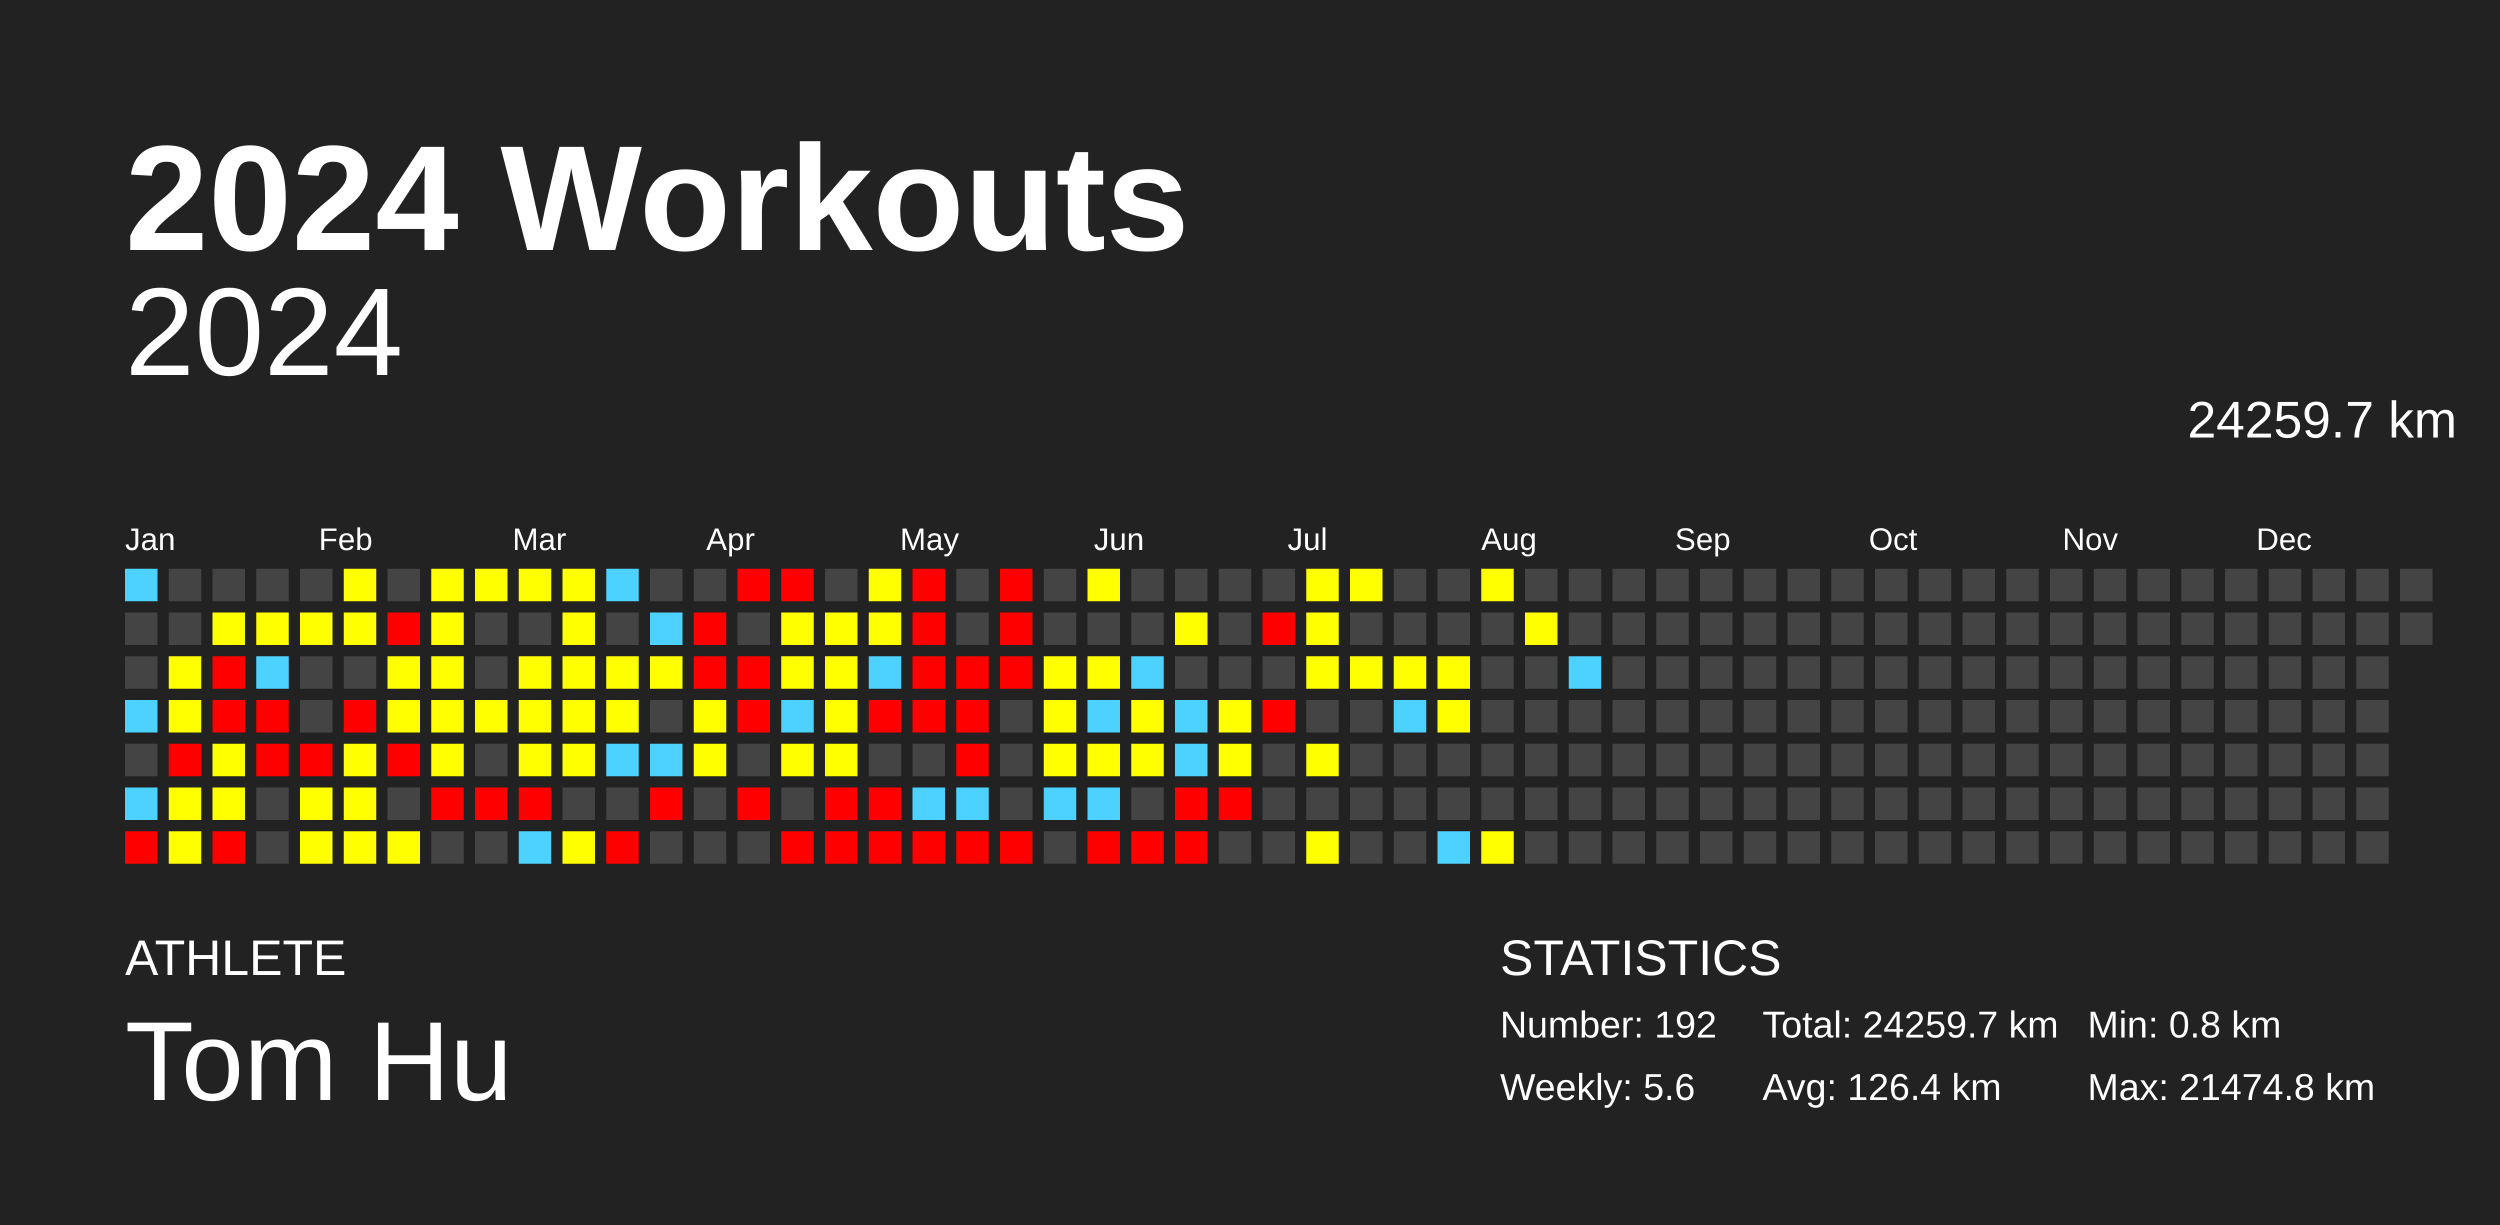
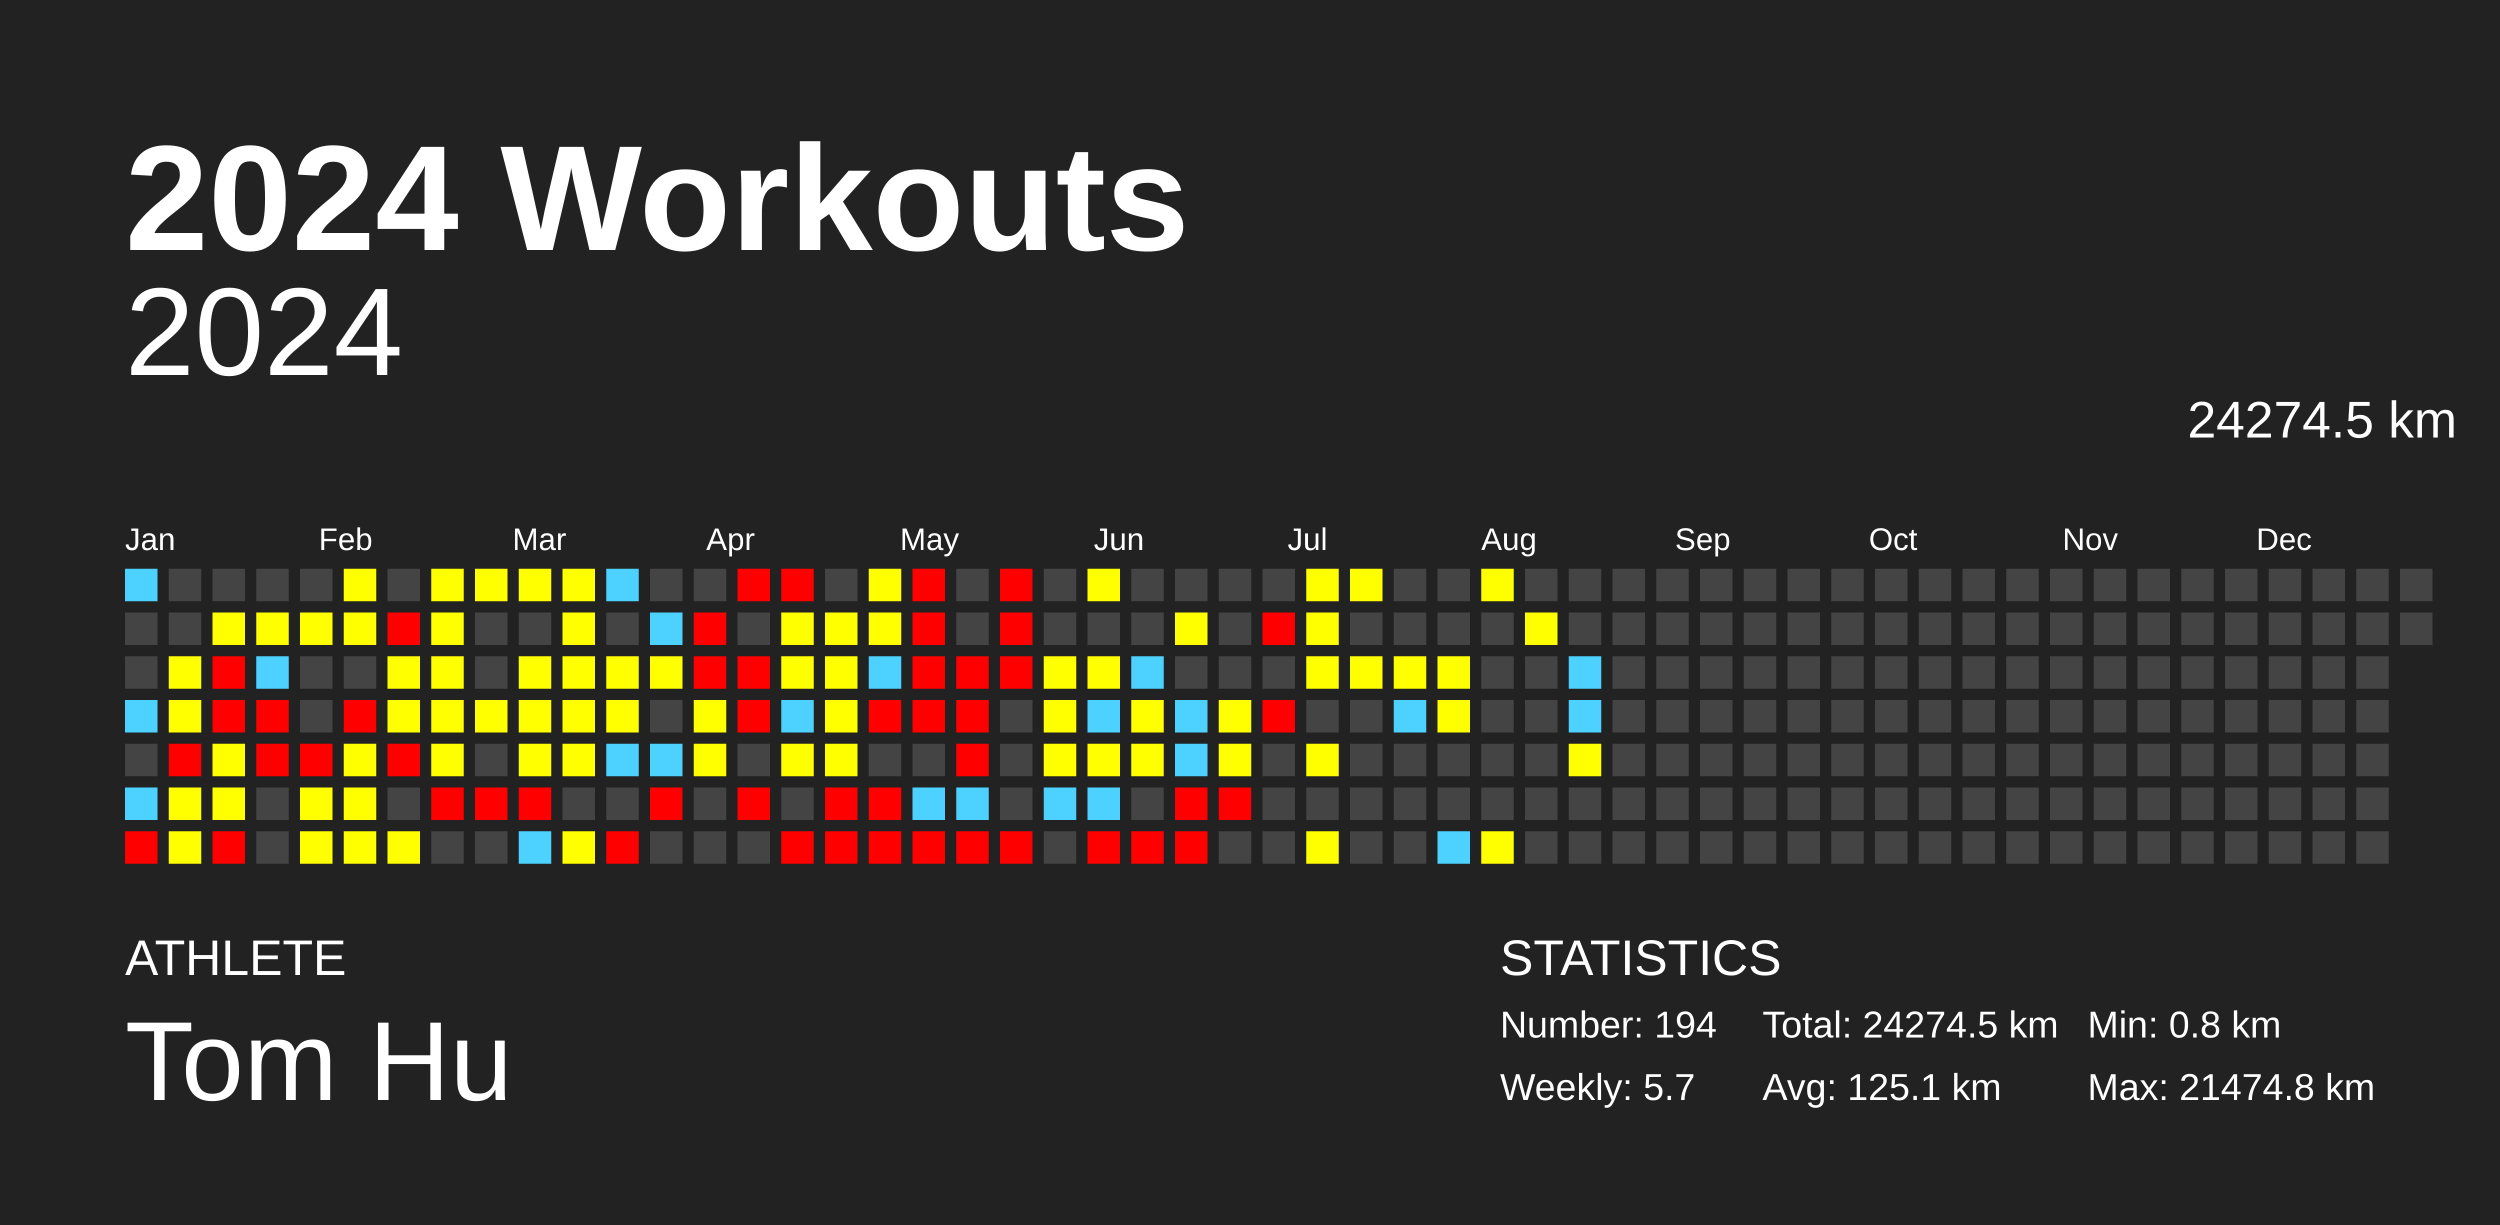
<svg xmlns="http://www.w3.org/2000/svg" baseProfile="full" height="98mm" version="1.1" viewBox="0,0,200,98" width="200mm">
  <defs />
  <rect fill="#222222" height="98" width="200" x="0" y="0" />
  <text fill="#FFFFFF" style="font-size:12px; font-family:Arial; font-weight:bold;" x="10" y="20">2024 Workouts</text>
  <text fill="#FFFFFF" style="font-size:4px; font-family:Arial" x="10" y="78">ATHLETE</text>
  <text fill="#FFFFFF" style="font-size:9px; font-family:Arial" x="10" y="88">Tom Hu</text>
  <text fill="#FFFFFF" style="font-size:4px; font-family:Arial" x="120" y="78">STATISTICS</text>
-   <text fill="#FFFFFF" style="font-size:3px; font-family:Arial" x="120" y="83">Number: 192</text>
-   <text fill="#FFFFFF" style="font-size:3px; font-family:Arial" x="120" y="88">Weekly: 5.6</text>
-   <text fill="#FFFFFF" style="font-size:3px; font-family:Arial" x="141" y="83">Total: 24259.7 km</text>
-   <text fill="#FFFFFF" style="font-size:3px; font-family:Arial" x="141" y="88">Avg: 126.4 km</text>
+   <text fill="#FFFFFF" style="font-size:3px; font-family:Arial" x="120" y="83">Number: 194</text>
+   <text fill="#FFFFFF" style="font-size:3px; font-family:Arial" x="120" y="88">Weekly: 5.7</text>
+   <text fill="#FFFFFF" style="font-size:3px; font-family:Arial" x="141" y="83">Total: 24274.5 km</text>
+   <text fill="#FFFFFF" style="font-size:3px; font-family:Arial" x="141" y="88">Avg: 125.1 km</text>
  <text fill="#FFFFFF" style="font-size:3px; font-family:Arial" x="167" y="83">Min: 0.8 km</text>
  <text fill="#FFFFFF" style="font-size:3px; font-family:Arial" x="167" y="88">Max: 21474.8 km</text>
  <text alignment-baseline="hanging" fill="#FFFFFF" style="font-size:10.0px; font-family:Arial;" x="10" y="30">2024</text>
-   <text alignment-baseline="hanging" fill="#FFFFFF" style="font-size:4.125px; font-family:Arial;" x="175" y="35">24259.7 km</text>
+   <text alignment-baseline="hanging" fill="#FFFFFF" style="font-size:4.125px; font-family:Arial;" x="175" y="35">24274.5 km</text>
  <text fill="#FFFFFF" style="font-size:2.5px; font-family:Arial" x="10.0" y="44">Jan</text>
  <text fill="#FFFFFF" style="font-size:2.5px; font-family:Arial" x="25.5" y="44">Feb</text>
  <text fill="#FFFFFF" style="font-size:2.5px; font-family:Arial" x="41.0" y="44">Mar</text>
  <text fill="#FFFFFF" style="font-size:2.5px; font-family:Arial" x="56.5" y="44">Apr</text>
  <text fill="#FFFFFF" style="font-size:2.5px; font-family:Arial" x="72.0" y="44">May</text>
  <text fill="#FFFFFF" style="font-size:2.5px; font-family:Arial" x="87.5" y="44">Jun</text>
  <text fill="#FFFFFF" style="font-size:2.5px; font-family:Arial" x="103.0" y="44">Jul</text>
  <text fill="#FFFFFF" style="font-size:2.5px; font-family:Arial" x="118.5" y="44">Aug</text>
  <text fill="#FFFFFF" style="font-size:2.5px; font-family:Arial" x="134.0" y="44">Sep</text>
  <text fill="#FFFFFF" style="font-size:2.5px; font-family:Arial" x="149.5" y="44">Oct</text>
  <text fill="#FFFFFF" style="font-size:2.5px; font-family:Arial" x="165.0" y="44">Nov</text>
  <text fill="#FFFFFF" style="font-size:2.5px; font-family:Arial" x="180.5" y="44">Dec</text>
  <rect fill="#4dd2ff" height="2.6" width="2.6" x="10.0" y="45.5" />
  <rect fill="#444444" height="2.6" width="2.6" x="10.0" y="49.0" />
  <rect fill="#444444" height="2.6" width="2.6" x="10.0" y="52.5" />
  <rect fill="#4dd2ff" height="2.6" width="2.6" x="10.0" y="56.0" />
  <rect fill="#444444" height="2.6" width="2.6" x="10.0" y="59.5" />
  <rect fill="#4dd2ff" height="2.6" width="2.6" x="10.0" y="63.0" />
  <rect fill="red" height="2.6" width="2.6" x="10.0" y="66.5" />
  <rect fill="#444444" height="2.6" width="2.6" x="13.5" y="45.5" />
  <rect fill="#444444" height="2.6" width="2.6" x="13.5" y="49.0" />
  <rect fill="#ffff00" height="2.6" width="2.6" x="13.5" y="52.5" />
  <rect fill="#ffff00" height="2.6" width="2.6" x="13.5" y="56.0" />
  <rect fill="red" height="2.6" width="2.6" x="13.5" y="59.5" />
  <rect fill="#ffff00" height="2.6" width="2.6" x="13.5" y="63.0" />
  <rect fill="#ffff00" height="2.6" width="2.6" x="13.5" y="66.5" />
  <rect fill="#444444" height="2.6" width="2.6" x="17.0" y="45.5" />
  <rect fill="#ffff00" height="2.6" width="2.6" x="17.0" y="49.0" />
  <rect fill="red" height="2.6" width="2.6" x="17.0" y="52.5" />
  <rect fill="red" height="2.6" width="2.6" x="17.0" y="56.0" />
  <rect fill="#ffff00" height="2.6" width="2.6" x="17.0" y="59.5" />
  <rect fill="#ffff00" height="2.6" width="2.6" x="17.0" y="63.0" />
  <rect fill="red" height="2.6" width="2.6" x="17.0" y="66.5" />
  <rect fill="#444444" height="2.6" width="2.6" x="20.5" y="45.5" />
  <rect fill="#ffff00" height="2.6" width="2.6" x="20.5" y="49.0" />
  <rect fill="#4dd2ff" height="2.6" width="2.6" x="20.5" y="52.5" />
  <rect fill="red" height="2.6" width="2.6" x="20.5" y="56.0" />
  <rect fill="red" height="2.6" width="2.6" x="20.5" y="59.5" />
  <rect fill="#444444" height="2.6" width="2.6" x="20.5" y="63.0" />
  <rect fill="#444444" height="2.6" width="2.6" x="20.5" y="66.5" />
  <rect fill="#444444" height="2.6" width="2.6" x="24.0" y="45.5" />
  <rect fill="#ffff00" height="2.6" width="2.6" x="24.0" y="49.0" />
  <rect fill="#444444" height="2.6" width="2.6" x="24.0" y="52.5" />
  <rect fill="#444444" height="2.6" width="2.6" x="24.0" y="56.0" />
  <rect fill="red" height="2.6" width="2.6" x="24.0" y="59.5" />
  <rect fill="#ffff00" height="2.6" width="2.6" x="24.0" y="63.0" />
  <rect fill="#ffff00" height="2.6" width="2.6" x="24.0" y="66.5" />
  <rect fill="#ffff00" height="2.6" width="2.6" x="27.5" y="45.5" />
  <rect fill="#ffff00" height="2.6" width="2.6" x="27.5" y="49.0" />
  <rect fill="#444444" height="2.6" width="2.6" x="27.5" y="52.5" />
  <rect fill="red" height="2.6" width="2.6" x="27.5" y="56.0" />
  <rect fill="#ffff00" height="2.6" width="2.6" x="27.5" y="59.5" />
  <rect fill="#ffff00" height="2.6" width="2.6" x="27.5" y="63.0" />
  <rect fill="#ffff00" height="2.6" width="2.6" x="27.5" y="66.5" />
  <rect fill="#444444" height="2.6" width="2.6" x="31.0" y="45.5" />
  <rect fill="red" height="2.6" width="2.6" x="31.0" y="49.0" />
  <rect fill="#ffff00" height="2.6" width="2.6" x="31.0" y="52.5" />
  <rect fill="#ffff00" height="2.6" width="2.6" x="31.0" y="56.0" />
  <rect fill="red" height="2.6" width="2.6" x="31.0" y="59.5" />
  <rect fill="#444444" height="2.6" width="2.6" x="31.0" y="63.0" />
  <rect fill="#ffff00" height="2.6" width="2.6" x="31.0" y="66.5" />
  <rect fill="#ffff00" height="2.6" width="2.6" x="34.5" y="45.5" />
  <rect fill="#ffff00" height="2.6" width="2.6" x="34.5" y="49.0" />
  <rect fill="#ffff00" height="2.6" width="2.6" x="34.5" y="52.5" />
  <rect fill="#ffff00" height="2.6" width="2.6" x="34.5" y="56.0" />
  <rect fill="#ffff00" height="2.6" width="2.6" x="34.5" y="59.5" />
  <rect fill="red" height="2.6" width="2.6" x="34.5" y="63.0" />
  <rect fill="#444444" height="2.6" width="2.6" x="34.5" y="66.5" />
  <rect fill="#ffff00" height="2.6" width="2.6" x="38.0" y="45.5" />
  <rect fill="#444444" height="2.6" width="2.6" x="38.0" y="49.0" />
  <rect fill="#444444" height="2.6" width="2.6" x="38.0" y="52.5" />
  <rect fill="#ffff00" height="2.6" width="2.6" x="38.0" y="56.0" />
  <rect fill="#444444" height="2.6" width="2.6" x="38.0" y="59.5" />
  <rect fill="red" height="2.6" width="2.6" x="38.0" y="63.0" />
  <rect fill="#444444" height="2.6" width="2.6" x="38.0" y="66.5" />
  <rect fill="#ffff00" height="2.6" width="2.6" x="41.5" y="45.5" />
  <rect fill="#444444" height="2.6" width="2.6" x="41.5" y="49.0" />
  <rect fill="#ffff00" height="2.6" width="2.6" x="41.5" y="52.5" />
  <rect fill="#ffff00" height="2.6" width="2.6" x="41.5" y="56.0" />
  <rect fill="#ffff00" height="2.6" width="2.6" x="41.5" y="59.5" />
  <rect fill="red" height="2.6" width="2.6" x="41.5" y="63.0" />
  <rect fill="#4dd2ff" height="2.6" width="2.6" x="41.5" y="66.5" />
  <rect fill="#ffff00" height="2.6" width="2.6" x="45.0" y="45.5" />
  <rect fill="#ffff00" height="2.6" width="2.6" x="45.0" y="49.0" />
  <rect fill="#ffff00" height="2.6" width="2.6" x="45.0" y="52.5" />
  <rect fill="#ffff00" height="2.6" width="2.6" x="45.0" y="56.0" />
  <rect fill="#ffff00" height="2.6" width="2.6" x="45.0" y="59.5" />
  <rect fill="#444444" height="2.6" width="2.6" x="45.0" y="63.0" />
  <rect fill="#ffff00" height="2.6" width="2.6" x="45.0" y="66.5" />
  <rect fill="#4dd2ff" height="2.6" width="2.6" x="48.5" y="45.5" />
  <rect fill="#444444" height="2.6" width="2.6" x="48.5" y="49.0" />
  <rect fill="#ffff00" height="2.6" width="2.6" x="48.5" y="52.5" />
  <rect fill="#ffff00" height="2.6" width="2.6" x="48.5" y="56.0" />
  <rect fill="#4dd2ff" height="2.6" width="2.6" x="48.5" y="59.5" />
  <rect fill="#444444" height="2.6" width="2.6" x="48.5" y="63.0" />
  <rect fill="red" height="2.6" width="2.6" x="48.5" y="66.5" />
  <rect fill="#444444" height="2.6" width="2.6" x="52.0" y="45.5" />
  <rect fill="#4dd2ff" height="2.6" width="2.6" x="52.0" y="49.0" />
  <rect fill="#ffff00" height="2.6" width="2.6" x="52.0" y="52.5" />
  <rect fill="#444444" height="2.6" width="2.6" x="52.0" y="56.0" />
  <rect fill="#4dd2ff" height="2.6" width="2.6" x="52.0" y="59.5" />
  <rect fill="red" height="2.6" width="2.6" x="52.0" y="63.0" />
  <rect fill="#444444" height="2.6" width="2.6" x="52.0" y="66.5" />
  <rect fill="#444444" height="2.6" width="2.6" x="55.5" y="45.5" />
  <rect fill="red" height="2.6" width="2.6" x="55.5" y="49.0" />
  <rect fill="red" height="2.6" width="2.6" x="55.5" y="52.5" />
  <rect fill="#ffff00" height="2.6" width="2.6" x="55.5" y="56.0" />
  <rect fill="#ffff00" height="2.6" width="2.6" x="55.5" y="59.5" />
  <rect fill="#444444" height="2.6" width="2.6" x="55.5" y="63.0" />
  <rect fill="#444444" height="2.6" width="2.6" x="55.5" y="66.5" />
  <rect fill="red" height="2.6" width="2.6" x="59.0" y="45.5" />
  <rect fill="#444444" height="2.6" width="2.6" x="59.0" y="49.0" />
  <rect fill="red" height="2.6" width="2.6" x="59.0" y="52.5" />
  <rect fill="red" height="2.6" width="2.6" x="59.0" y="56.0" />
  <rect fill="#444444" height="2.6" width="2.6" x="59.0" y="59.5" />
  <rect fill="red" height="2.6" width="2.6" x="59.0" y="63.0" />
  <rect fill="#444444" height="2.6" width="2.6" x="59.0" y="66.5" />
  <rect fill="red" height="2.6" width="2.6" x="62.5" y="45.5" />
  <rect fill="#ffff00" height="2.6" width="2.6" x="62.5" y="49.0" />
  <rect fill="#ffff00" height="2.6" width="2.6" x="62.5" y="52.5" />
  <rect fill="#4dd2ff" height="2.6" width="2.6" x="62.5" y="56.0" />
  <rect fill="#ffff00" height="2.6" width="2.6" x="62.5" y="59.5" />
  <rect fill="#444444" height="2.6" width="2.6" x="62.5" y="63.0" />
  <rect fill="red" height="2.6" width="2.6" x="62.5" y="66.5" />
  <rect fill="#444444" height="2.6" width="2.6" x="66.0" y="45.5" />
  <rect fill="#ffff00" height="2.6" width="2.6" x="66.0" y="49.0" />
  <rect fill="#ffff00" height="2.6" width="2.6" x="66.0" y="52.5" />
  <rect fill="#ffff00" height="2.6" width="2.6" x="66.0" y="56.0" />
  <rect fill="#ffff00" height="2.6" width="2.6" x="66.0" y="59.5" />
  <rect fill="red" height="2.6" width="2.6" x="66.0" y="63.0" />
  <rect fill="red" height="2.6" width="2.6" x="66.0" y="66.5" />
  <rect fill="#ffff00" height="2.6" width="2.6" x="69.5" y="45.5" />
  <rect fill="#ffff00" height="2.6" width="2.6" x="69.5" y="49.0" />
  <rect fill="#4dd2ff" height="2.6" width="2.6" x="69.5" y="52.5" />
  <rect fill="red" height="2.6" width="2.6" x="69.5" y="56.0" />
  <rect fill="#444444" height="2.6" width="2.6" x="69.5" y="59.5" />
  <rect fill="red" height="2.6" width="2.6" x="69.5" y="63.0" />
  <rect fill="red" height="2.6" width="2.6" x="69.5" y="66.5" />
  <rect fill="red" height="2.6" width="2.6" x="73.0" y="45.5" />
  <rect fill="red" height="2.6" width="2.6" x="73.0" y="49.0" />
  <rect fill="red" height="2.6" width="2.6" x="73.0" y="52.5" />
  <rect fill="red" height="2.6" width="2.6" x="73.0" y="56.0" />
  <rect fill="#444444" height="2.6" width="2.6" x="73.0" y="59.5" />
  <rect fill="#4dd2ff" height="2.6" width="2.6" x="73.0" y="63.0" />
  <rect fill="red" height="2.6" width="2.6" x="73.0" y="66.5" />
  <rect fill="#444444" height="2.6" width="2.6" x="76.5" y="45.5" />
  <rect fill="#444444" height="2.6" width="2.6" x="76.5" y="49.0" />
  <rect fill="red" height="2.6" width="2.6" x="76.5" y="52.5" />
  <rect fill="red" height="2.6" width="2.6" x="76.5" y="56.0" />
  <rect fill="red" height="2.6" width="2.6" x="76.5" y="59.5" />
  <rect fill="#4dd2ff" height="2.6" width="2.6" x="76.5" y="63.0" />
  <rect fill="red" height="2.6" width="2.6" x="76.5" y="66.5" />
  <rect fill="red" height="2.6" width="2.6" x="80.0" y="45.5" />
  <rect fill="red" height="2.6" width="2.6" x="80.0" y="49.0" />
  <rect fill="red" height="2.6" width="2.6" x="80.0" y="52.5" />
  <rect fill="#444444" height="2.6" width="2.6" x="80.0" y="56.0" />
  <rect fill="#444444" height="2.6" width="2.6" x="80.0" y="59.5" />
  <rect fill="#444444" height="2.6" width="2.6" x="80.0" y="63.0" />
  <rect fill="red" height="2.6" width="2.6" x="80.0" y="66.5" />
  <rect fill="#444444" height="2.6" width="2.6" x="83.5" y="45.5" />
  <rect fill="#444444" height="2.6" width="2.6" x="83.5" y="49.0" />
  <rect fill="#ffff00" height="2.6" width="2.6" x="83.5" y="52.5" />
  <rect fill="#ffff00" height="2.6" width="2.6" x="83.5" y="56.0" />
  <rect fill="#ffff00" height="2.6" width="2.6" x="83.5" y="59.5" />
  <rect fill="#4dd2ff" height="2.6" width="2.6" x="83.5" y="63.0" />
  <rect fill="#444444" height="2.6" width="2.6" x="83.5" y="66.5" />
  <rect fill="#ffff00" height="2.6" width="2.6" x="87.0" y="45.5" />
  <rect fill="#444444" height="2.6" width="2.6" x="87.0" y="49.0" />
  <rect fill="#ffff00" height="2.6" width="2.6" x="87.0" y="52.5" />
  <rect fill="#4dd2ff" height="2.6" width="2.6" x="87.0" y="56.0" />
  <rect fill="#ffff00" height="2.6" width="2.6" x="87.0" y="59.5" />
  <rect fill="#4dd2ff" height="2.6" width="2.6" x="87.0" y="63.0" />
  <rect fill="red" height="2.6" width="2.6" x="87.0" y="66.5" />
  <rect fill="#444444" height="2.6" width="2.6" x="90.5" y="45.5" />
  <rect fill="#444444" height="2.6" width="2.6" x="90.5" y="49.0" />
  <rect fill="#4dd2ff" height="2.6" width="2.6" x="90.5" y="52.5" />
  <rect fill="#ffff00" height="2.6" width="2.6" x="90.5" y="56.0" />
  <rect fill="#ffff00" height="2.6" width="2.6" x="90.5" y="59.5" />
  <rect fill="#444444" height="2.6" width="2.6" x="90.5" y="63.0" />
  <rect fill="red" height="2.6" width="2.6" x="90.5" y="66.5" />
  <rect fill="#444444" height="2.6" width="2.6" x="94.0" y="45.5" />
  <rect fill="#ffff00" height="2.6" width="2.6" x="94.0" y="49.0" />
  <rect fill="#444444" height="2.6" width="2.6" x="94.0" y="52.5" />
  <rect fill="#4dd2ff" height="2.6" width="2.6" x="94.0" y="56.0" />
  <rect fill="#4dd2ff" height="2.6" width="2.6" x="94.0" y="59.5" />
  <rect fill="red" height="2.6" width="2.6" x="94.0" y="63.0" />
  <rect fill="red" height="2.6" width="2.6" x="94.0" y="66.5" />
  <rect fill="#444444" height="2.6" width="2.6" x="97.5" y="45.5" />
  <rect fill="#444444" height="2.6" width="2.6" x="97.5" y="49.0" />
  <rect fill="#444444" height="2.6" width="2.6" x="97.5" y="52.5" />
  <rect fill="#ffff00" height="2.6" width="2.6" x="97.5" y="56.0" />
  <rect fill="#ffff00" height="2.6" width="2.6" x="97.5" y="59.5" />
  <rect fill="red" height="2.6" width="2.6" x="97.5" y="63.0" />
  <rect fill="#444444" height="2.6" width="2.6" x="97.5" y="66.5" />
  <rect fill="#444444" height="2.6" width="2.6" x="101.0" y="45.5" />
  <rect fill="red" height="2.6" width="2.6" x="101.0" y="49.0" />
  <rect fill="#444444" height="2.6" width="2.6" x="101.0" y="52.5" />
  <rect fill="red" height="2.6" width="2.6" x="101.0" y="56.0" />
  <rect fill="#444444" height="2.6" width="2.6" x="101.0" y="59.5" />
  <rect fill="#444444" height="2.6" width="2.6" x="101.0" y="63.0" />
  <rect fill="#444444" height="2.6" width="2.6" x="101.0" y="66.5" />
  <rect fill="#ffff00" height="2.6" width="2.6" x="104.5" y="45.5" />
  <rect fill="#ffff00" height="2.6" width="2.6" x="104.5" y="49.0" />
  <rect fill="#ffff00" height="2.6" width="2.6" x="104.5" y="52.5" />
  <rect fill="#444444" height="2.6" width="2.6" x="104.5" y="56.0" />
  <rect fill="#ffff00" height="2.6" width="2.6" x="104.5" y="59.5" />
  <rect fill="#444444" height="2.6" width="2.6" x="104.5" y="63.0" />
  <rect fill="#ffff00" height="2.6" width="2.6" x="104.5" y="66.5" />
  <rect fill="#ffff00" height="2.6" width="2.6" x="108.0" y="45.5" />
  <rect fill="#444444" height="2.6" width="2.6" x="108.0" y="49.0" />
  <rect fill="#ffff00" height="2.6" width="2.6" x="108.0" y="52.5" />
  <rect fill="#444444" height="2.6" width="2.6" x="108.0" y="56.0" />
  <rect fill="#444444" height="2.6" width="2.6" x="108.0" y="59.5" />
  <rect fill="#444444" height="2.6" width="2.6" x="108.0" y="63.0" />
  <rect fill="#444444" height="2.6" width="2.6" x="108.0" y="66.5" />
  <rect fill="#444444" height="2.6" width="2.6" x="111.5" y="45.5" />
  <rect fill="#444444" height="2.6" width="2.6" x="111.5" y="49.0" />
  <rect fill="#ffff00" height="2.6" width="2.6" x="111.5" y="52.5" />
  <rect fill="#4dd2ff" height="2.6" width="2.6" x="111.5" y="56.0" />
  <rect fill="#444444" height="2.6" width="2.6" x="111.5" y="59.5" />
  <rect fill="#444444" height="2.6" width="2.6" x="111.5" y="63.0" />
  <rect fill="#444444" height="2.6" width="2.6" x="111.5" y="66.5" />
  <rect fill="#444444" height="2.6" width="2.6" x="115.0" y="45.5" />
  <rect fill="#444444" height="2.6" width="2.6" x="115.0" y="49.0" />
  <rect fill="#ffff00" height="2.6" width="2.6" x="115.0" y="52.5" />
  <rect fill="#ffff00" height="2.6" width="2.6" x="115.0" y="56.0" />
  <rect fill="#444444" height="2.6" width="2.6" x="115.0" y="59.5" />
  <rect fill="#444444" height="2.6" width="2.6" x="115.0" y="63.0" />
  <rect fill="#4dd2ff" height="2.6" width="2.6" x="115.0" y="66.5" />
  <rect fill="#ffff00" height="2.6" width="2.6" x="118.5" y="45.5" />
  <rect fill="#444444" height="2.6" width="2.6" x="118.5" y="49.0" />
  <rect fill="#444444" height="2.6" width="2.6" x="118.5" y="52.5" />
  <rect fill="#444444" height="2.6" width="2.6" x="118.5" y="56.0" />
  <rect fill="#444444" height="2.6" width="2.6" x="118.5" y="59.5" />
  <rect fill="#444444" height="2.6" width="2.6" x="118.5" y="63.0" />
  <rect fill="#ffff00" height="2.6" width="2.6" x="118.5" y="66.5" />
  <rect fill="#444444" height="2.6" width="2.6" x="122.0" y="45.5" />
  <rect fill="#ffff00" height="2.6" width="2.6" x="122.0" y="49.0" />
  <rect fill="#444444" height="2.6" width="2.6" x="122.0" y="52.5" />
  <rect fill="#444444" height="2.6" width="2.6" x="122.0" y="56.0" />
  <rect fill="#444444" height="2.6" width="2.6" x="122.0" y="59.5" />
  <rect fill="#444444" height="2.6" width="2.6" x="122.0" y="63.0" />
  <rect fill="#444444" height="2.6" width="2.6" x="122.0" y="66.5" />
  <rect fill="#444444" height="2.6" width="2.6" x="125.5" y="45.5" />
  <rect fill="#444444" height="2.6" width="2.6" x="125.5" y="49.0" />
  <rect fill="#4dd2ff" height="2.6" width="2.6" x="125.5" y="52.5" />
-   <rect fill="#444444" height="2.6" width="2.6" x="125.5" y="56.0" />
-   <rect fill="#444444" height="2.6" width="2.6" x="125.5" y="59.5" />
+   <rect fill="#4dd2ff" height="2.6" width="2.6" x="125.5" y="56.0" />
+   <rect fill="#ffff00" height="2.6" width="2.6" x="125.5" y="59.5" />
  <rect fill="#444444" height="2.6" width="2.6" x="125.5" y="63.0" />
  <rect fill="#444444" height="2.6" width="2.6" x="125.5" y="66.5" />
  <rect fill="#444444" height="2.6" width="2.6" x="129.0" y="45.5" />
  <rect fill="#444444" height="2.6" width="2.6" x="129.0" y="49.0" />
  <rect fill="#444444" height="2.6" width="2.6" x="129.0" y="52.5" />
  <rect fill="#444444" height="2.6" width="2.6" x="129.0" y="56.0" />
  <rect fill="#444444" height="2.6" width="2.6" x="129.0" y="59.5" />
  <rect fill="#444444" height="2.6" width="2.6" x="129.0" y="63.0" />
  <rect fill="#444444" height="2.6" width="2.6" x="129.0" y="66.5" />
  <rect fill="#444444" height="2.6" width="2.6" x="132.5" y="45.5" />
  <rect fill="#444444" height="2.6" width="2.6" x="132.5" y="49.0" />
  <rect fill="#444444" height="2.6" width="2.6" x="132.5" y="52.5" />
  <rect fill="#444444" height="2.6" width="2.6" x="132.5" y="56.0" />
  <rect fill="#444444" height="2.6" width="2.6" x="132.5" y="59.5" />
  <rect fill="#444444" height="2.6" width="2.6" x="132.5" y="63.0" />
  <rect fill="#444444" height="2.6" width="2.6" x="132.5" y="66.5" />
  <rect fill="#444444" height="2.6" width="2.6" x="136.0" y="45.5" />
  <rect fill="#444444" height="2.6" width="2.6" x="136.0" y="49.0" />
  <rect fill="#444444" height="2.6" width="2.6" x="136.0" y="52.5" />
  <rect fill="#444444" height="2.6" width="2.6" x="136.0" y="56.0" />
  <rect fill="#444444" height="2.6" width="2.6" x="136.0" y="59.5" />
  <rect fill="#444444" height="2.6" width="2.6" x="136.0" y="63.0" />
  <rect fill="#444444" height="2.6" width="2.6" x="136.0" y="66.5" />
  <rect fill="#444444" height="2.6" width="2.6" x="139.5" y="45.5" />
  <rect fill="#444444" height="2.6" width="2.6" x="139.5" y="49.0" />
  <rect fill="#444444" height="2.6" width="2.6" x="139.5" y="52.5" />
  <rect fill="#444444" height="2.6" width="2.6" x="139.5" y="56.0" />
  <rect fill="#444444" height="2.6" width="2.6" x="139.5" y="59.5" />
  <rect fill="#444444" height="2.6" width="2.6" x="139.5" y="63.0" />
  <rect fill="#444444" height="2.6" width="2.6" x="139.5" y="66.5" />
  <rect fill="#444444" height="2.6" width="2.6" x="143.0" y="45.5" />
  <rect fill="#444444" height="2.6" width="2.6" x="143.0" y="49.0" />
  <rect fill="#444444" height="2.6" width="2.6" x="143.0" y="52.5" />
  <rect fill="#444444" height="2.6" width="2.6" x="143.0" y="56.0" />
  <rect fill="#444444" height="2.6" width="2.6" x="143.0" y="59.5" />
  <rect fill="#444444" height="2.6" width="2.6" x="143.0" y="63.0" />
  <rect fill="#444444" height="2.6" width="2.6" x="143.0" y="66.5" />
  <rect fill="#444444" height="2.6" width="2.6" x="146.5" y="45.5" />
  <rect fill="#444444" height="2.6" width="2.6" x="146.5" y="49.0" />
  <rect fill="#444444" height="2.6" width="2.6" x="146.5" y="52.5" />
  <rect fill="#444444" height="2.6" width="2.6" x="146.5" y="56.0" />
  <rect fill="#444444" height="2.6" width="2.6" x="146.5" y="59.5" />
  <rect fill="#444444" height="2.6" width="2.6" x="146.5" y="63.0" />
  <rect fill="#444444" height="2.6" width="2.6" x="146.5" y="66.5" />
  <rect fill="#444444" height="2.6" width="2.6" x="150.0" y="45.5" />
  <rect fill="#444444" height="2.6" width="2.6" x="150.0" y="49.0" />
  <rect fill="#444444" height="2.6" width="2.6" x="150.0" y="52.5" />
  <rect fill="#444444" height="2.6" width="2.6" x="150.0" y="56.0" />
  <rect fill="#444444" height="2.6" width="2.6" x="150.0" y="59.5" />
  <rect fill="#444444" height="2.6" width="2.6" x="150.0" y="63.0" />
  <rect fill="#444444" height="2.6" width="2.6" x="150.0" y="66.5" />
  <rect fill="#444444" height="2.6" width="2.6" x="153.5" y="45.5" />
  <rect fill="#444444" height="2.6" width="2.6" x="153.5" y="49.0" />
  <rect fill="#444444" height="2.6" width="2.6" x="153.5" y="52.5" />
  <rect fill="#444444" height="2.6" width="2.6" x="153.5" y="56.0" />
  <rect fill="#444444" height="2.6" width="2.6" x="153.5" y="59.5" />
  <rect fill="#444444" height="2.6" width="2.6" x="153.5" y="63.0" />
  <rect fill="#444444" height="2.6" width="2.6" x="153.5" y="66.5" />
  <rect fill="#444444" height="2.6" width="2.6" x="157.0" y="45.5" />
  <rect fill="#444444" height="2.6" width="2.6" x="157.0" y="49.0" />
  <rect fill="#444444" height="2.6" width="2.6" x="157.0" y="52.5" />
  <rect fill="#444444" height="2.6" width="2.6" x="157.0" y="56.0" />
  <rect fill="#444444" height="2.6" width="2.6" x="157.0" y="59.5" />
  <rect fill="#444444" height="2.6" width="2.6" x="157.0" y="63.0" />
  <rect fill="#444444" height="2.6" width="2.6" x="157.0" y="66.5" />
  <rect fill="#444444" height="2.6" width="2.6" x="160.5" y="45.5" />
  <rect fill="#444444" height="2.6" width="2.6" x="160.5" y="49.0" />
  <rect fill="#444444" height="2.6" width="2.6" x="160.5" y="52.5" />
  <rect fill="#444444" height="2.6" width="2.6" x="160.5" y="56.0" />
  <rect fill="#444444" height="2.6" width="2.6" x="160.5" y="59.5" />
  <rect fill="#444444" height="2.6" width="2.6" x="160.5" y="63.0" />
  <rect fill="#444444" height="2.6" width="2.6" x="160.5" y="66.5" />
  <rect fill="#444444" height="2.6" width="2.6" x="164.0" y="45.5" />
  <rect fill="#444444" height="2.6" width="2.6" x="164.0" y="49.0" />
  <rect fill="#444444" height="2.6" width="2.6" x="164.0" y="52.5" />
  <rect fill="#444444" height="2.6" width="2.6" x="164.0" y="56.0" />
  <rect fill="#444444" height="2.6" width="2.6" x="164.0" y="59.5" />
  <rect fill="#444444" height="2.6" width="2.6" x="164.0" y="63.0" />
  <rect fill="#444444" height="2.6" width="2.6" x="164.0" y="66.5" />
  <rect fill="#444444" height="2.6" width="2.6" x="167.5" y="45.5" />
  <rect fill="#444444" height="2.6" width="2.6" x="167.5" y="49.0" />
  <rect fill="#444444" height="2.6" width="2.6" x="167.5" y="52.5" />
  <rect fill="#444444" height="2.6" width="2.6" x="167.5" y="56.0" />
  <rect fill="#444444" height="2.6" width="2.6" x="167.5" y="59.5" />
  <rect fill="#444444" height="2.6" width="2.6" x="167.5" y="63.0" />
  <rect fill="#444444" height="2.6" width="2.6" x="167.5" y="66.5" />
  <rect fill="#444444" height="2.6" width="2.6" x="171.0" y="45.5" />
  <rect fill="#444444" height="2.6" width="2.6" x="171.0" y="49.0" />
  <rect fill="#444444" height="2.6" width="2.6" x="171.0" y="52.5" />
  <rect fill="#444444" height="2.6" width="2.6" x="171.0" y="56.0" />
  <rect fill="#444444" height="2.6" width="2.6" x="171.0" y="59.5" />
  <rect fill="#444444" height="2.6" width="2.6" x="171.0" y="63.0" />
  <rect fill="#444444" height="2.6" width="2.6" x="171.0" y="66.5" />
  <rect fill="#444444" height="2.6" width="2.6" x="174.5" y="45.5" />
  <rect fill="#444444" height="2.6" width="2.6" x="174.5" y="49.0" />
  <rect fill="#444444" height="2.6" width="2.6" x="174.5" y="52.5" />
  <rect fill="#444444" height="2.6" width="2.6" x="174.5" y="56.0" />
  <rect fill="#444444" height="2.6" width="2.6" x="174.5" y="59.5" />
  <rect fill="#444444" height="2.6" width="2.6" x="174.5" y="63.0" />
  <rect fill="#444444" height="2.6" width="2.6" x="174.5" y="66.5" />
  <rect fill="#444444" height="2.6" width="2.6" x="178.0" y="45.5" />
  <rect fill="#444444" height="2.6" width="2.6" x="178.0" y="49.0" />
  <rect fill="#444444" height="2.6" width="2.6" x="178.0" y="52.5" />
  <rect fill="#444444" height="2.6" width="2.6" x="178.0" y="56.0" />
  <rect fill="#444444" height="2.6" width="2.6" x="178.0" y="59.5" />
  <rect fill="#444444" height="2.6" width="2.6" x="178.0" y="63.0" />
  <rect fill="#444444" height="2.6" width="2.6" x="178.0" y="66.5" />
  <rect fill="#444444" height="2.6" width="2.6" x="181.5" y="45.5" />
  <rect fill="#444444" height="2.6" width="2.6" x="181.5" y="49.0" />
  <rect fill="#444444" height="2.6" width="2.6" x="181.5" y="52.5" />
  <rect fill="#444444" height="2.6" width="2.6" x="181.5" y="56.0" />
  <rect fill="#444444" height="2.6" width="2.6" x="181.5" y="59.5" />
  <rect fill="#444444" height="2.6" width="2.6" x="181.5" y="63.0" />
  <rect fill="#444444" height="2.6" width="2.6" x="181.5" y="66.5" />
  <rect fill="#444444" height="2.6" width="2.6" x="185.0" y="45.5" />
  <rect fill="#444444" height="2.6" width="2.6" x="185.0" y="49.0" />
  <rect fill="#444444" height="2.6" width="2.6" x="185.0" y="52.5" />
  <rect fill="#444444" height="2.6" width="2.6" x="185.0" y="56.0" />
  <rect fill="#444444" height="2.6" width="2.6" x="185.0" y="59.5" />
  <rect fill="#444444" height="2.6" width="2.6" x="185.0" y="63.0" />
  <rect fill="#444444" height="2.6" width="2.6" x="185.0" y="66.5" />
  <rect fill="#444444" height="2.6" width="2.6" x="188.5" y="45.5" />
  <rect fill="#444444" height="2.6" width="2.6" x="188.5" y="49.0" />
  <rect fill="#444444" height="2.6" width="2.6" x="188.5" y="52.5" />
  <rect fill="#444444" height="2.6" width="2.6" x="188.5" y="56.0" />
  <rect fill="#444444" height="2.6" width="2.6" x="188.5" y="59.5" />
  <rect fill="#444444" height="2.6" width="2.6" x="188.5" y="63.0" />
  <rect fill="#444444" height="2.6" width="2.6" x="188.5" y="66.5" />
  <rect fill="#444444" height="2.6" width="2.6" x="192.0" y="45.5" />
  <rect fill="#444444" height="2.6" width="2.6" x="192.0" y="49.0" />
</svg>
